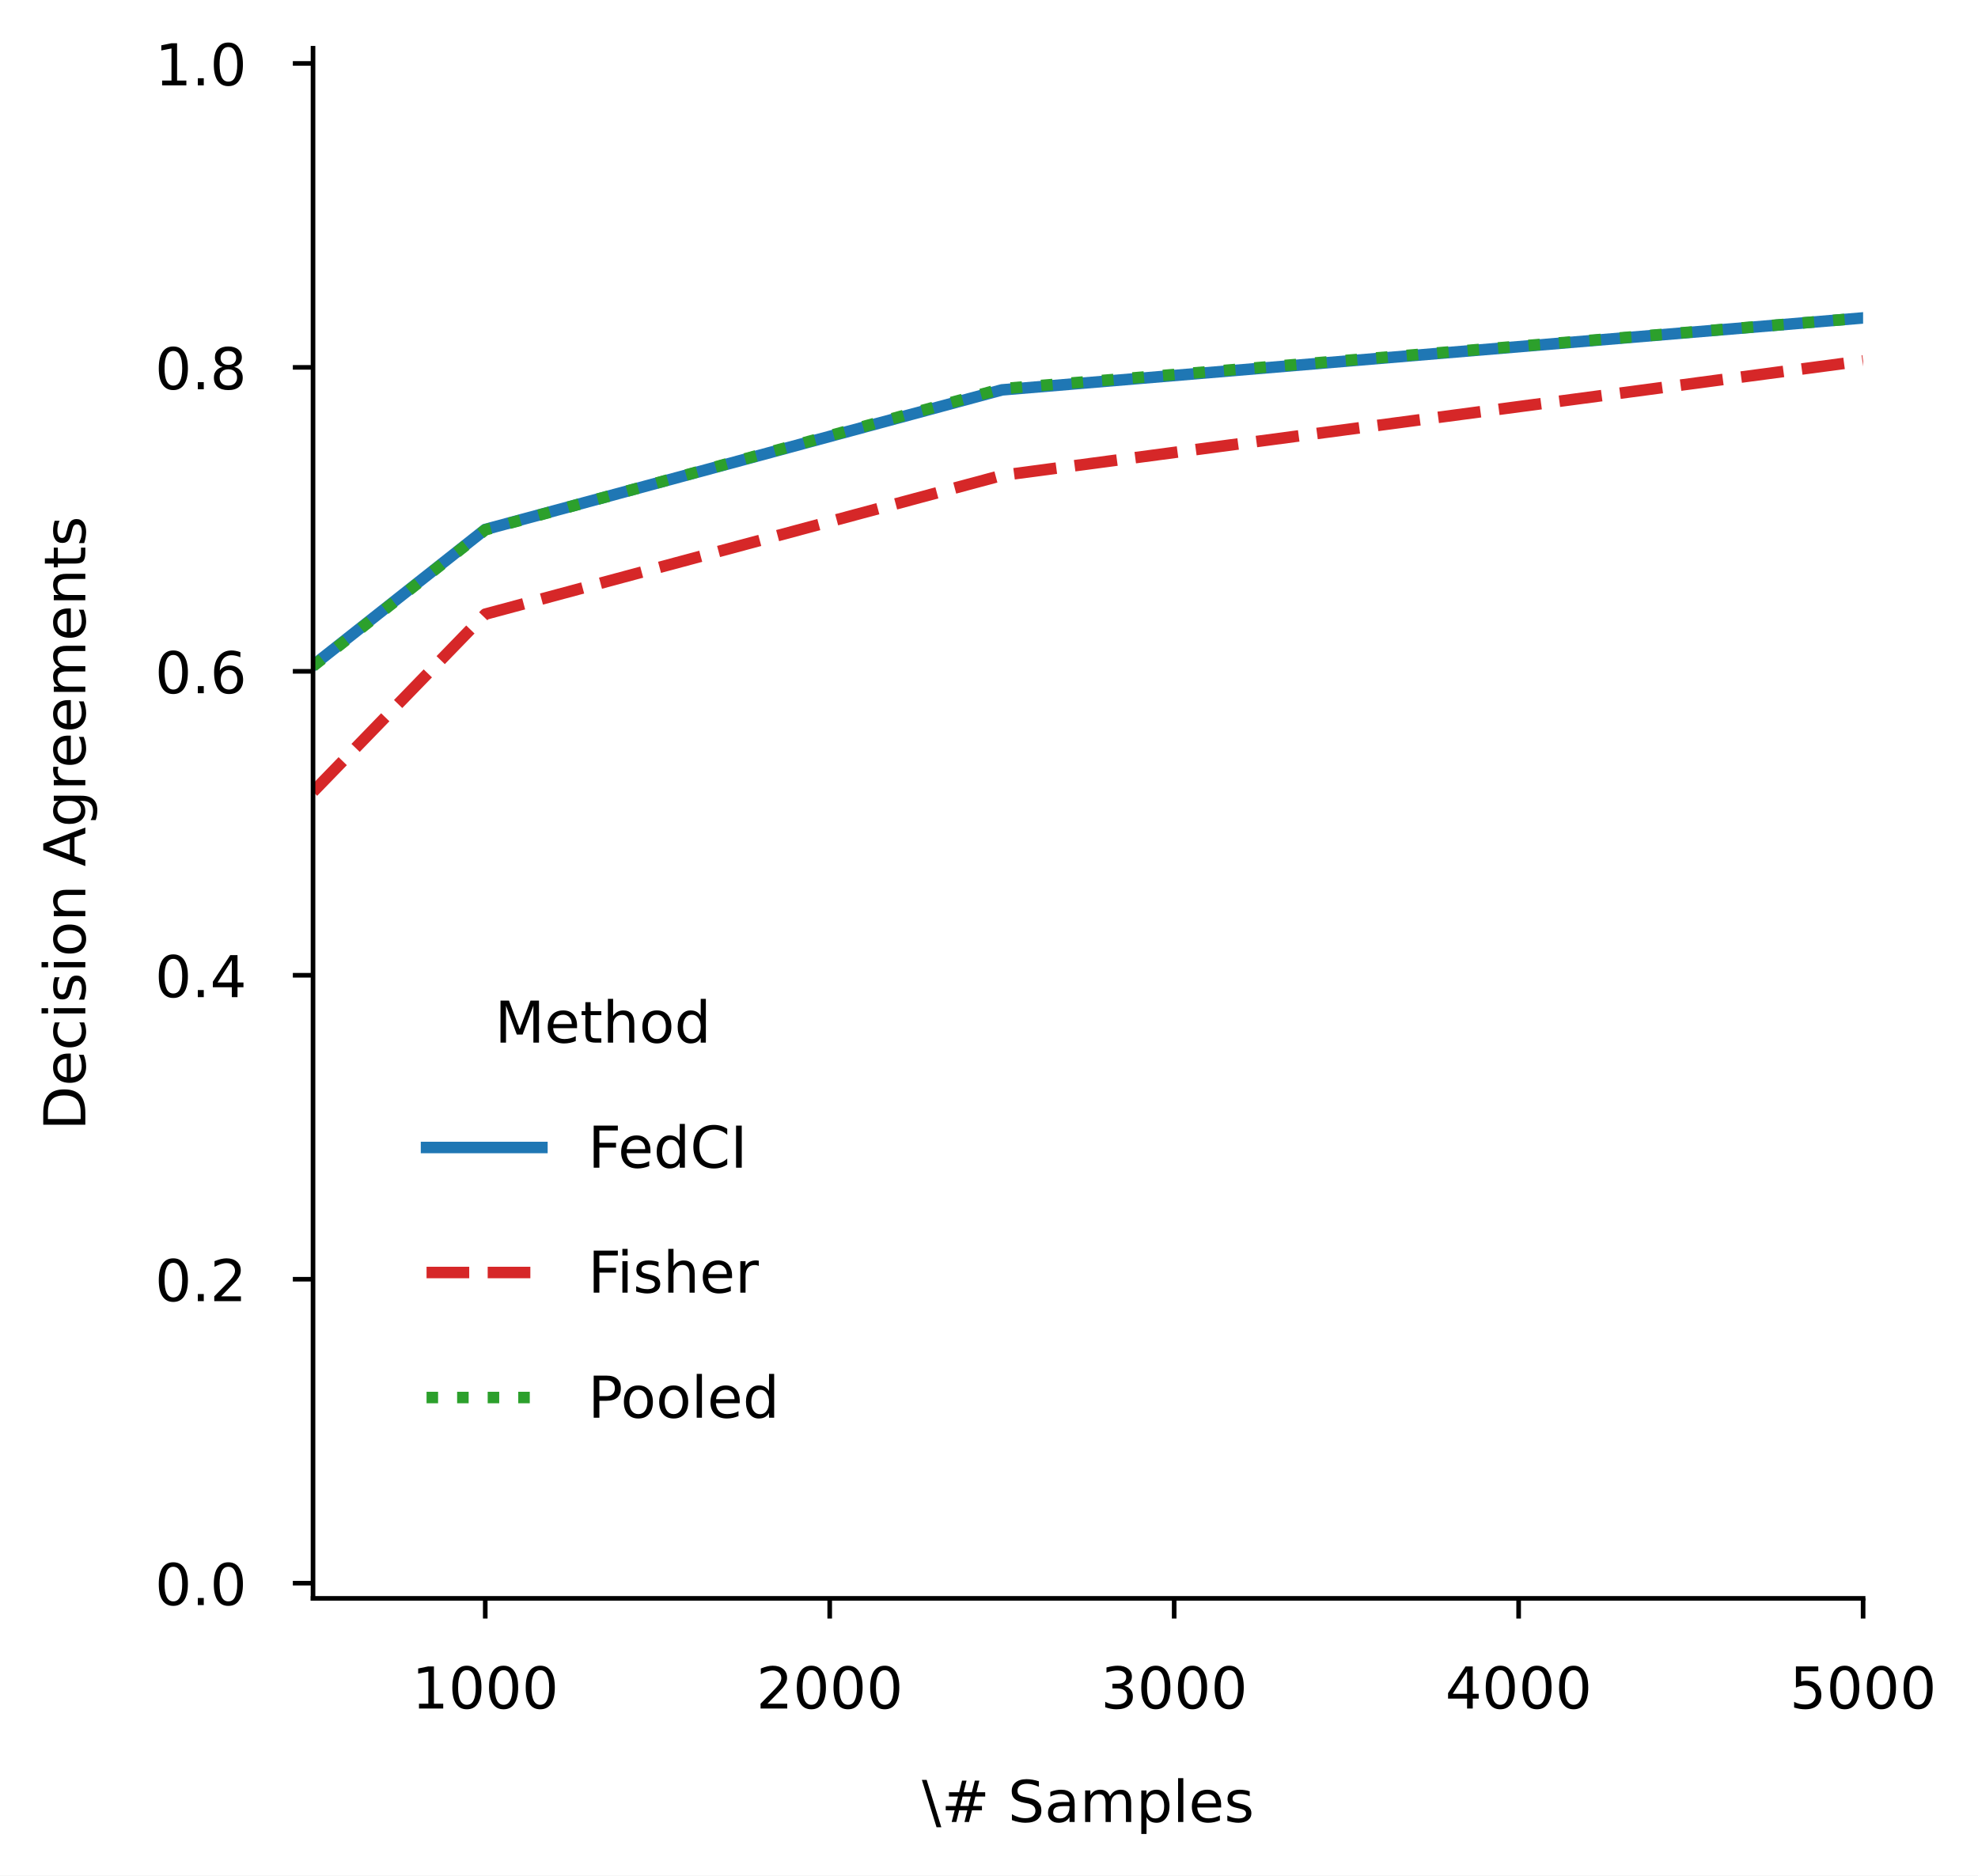
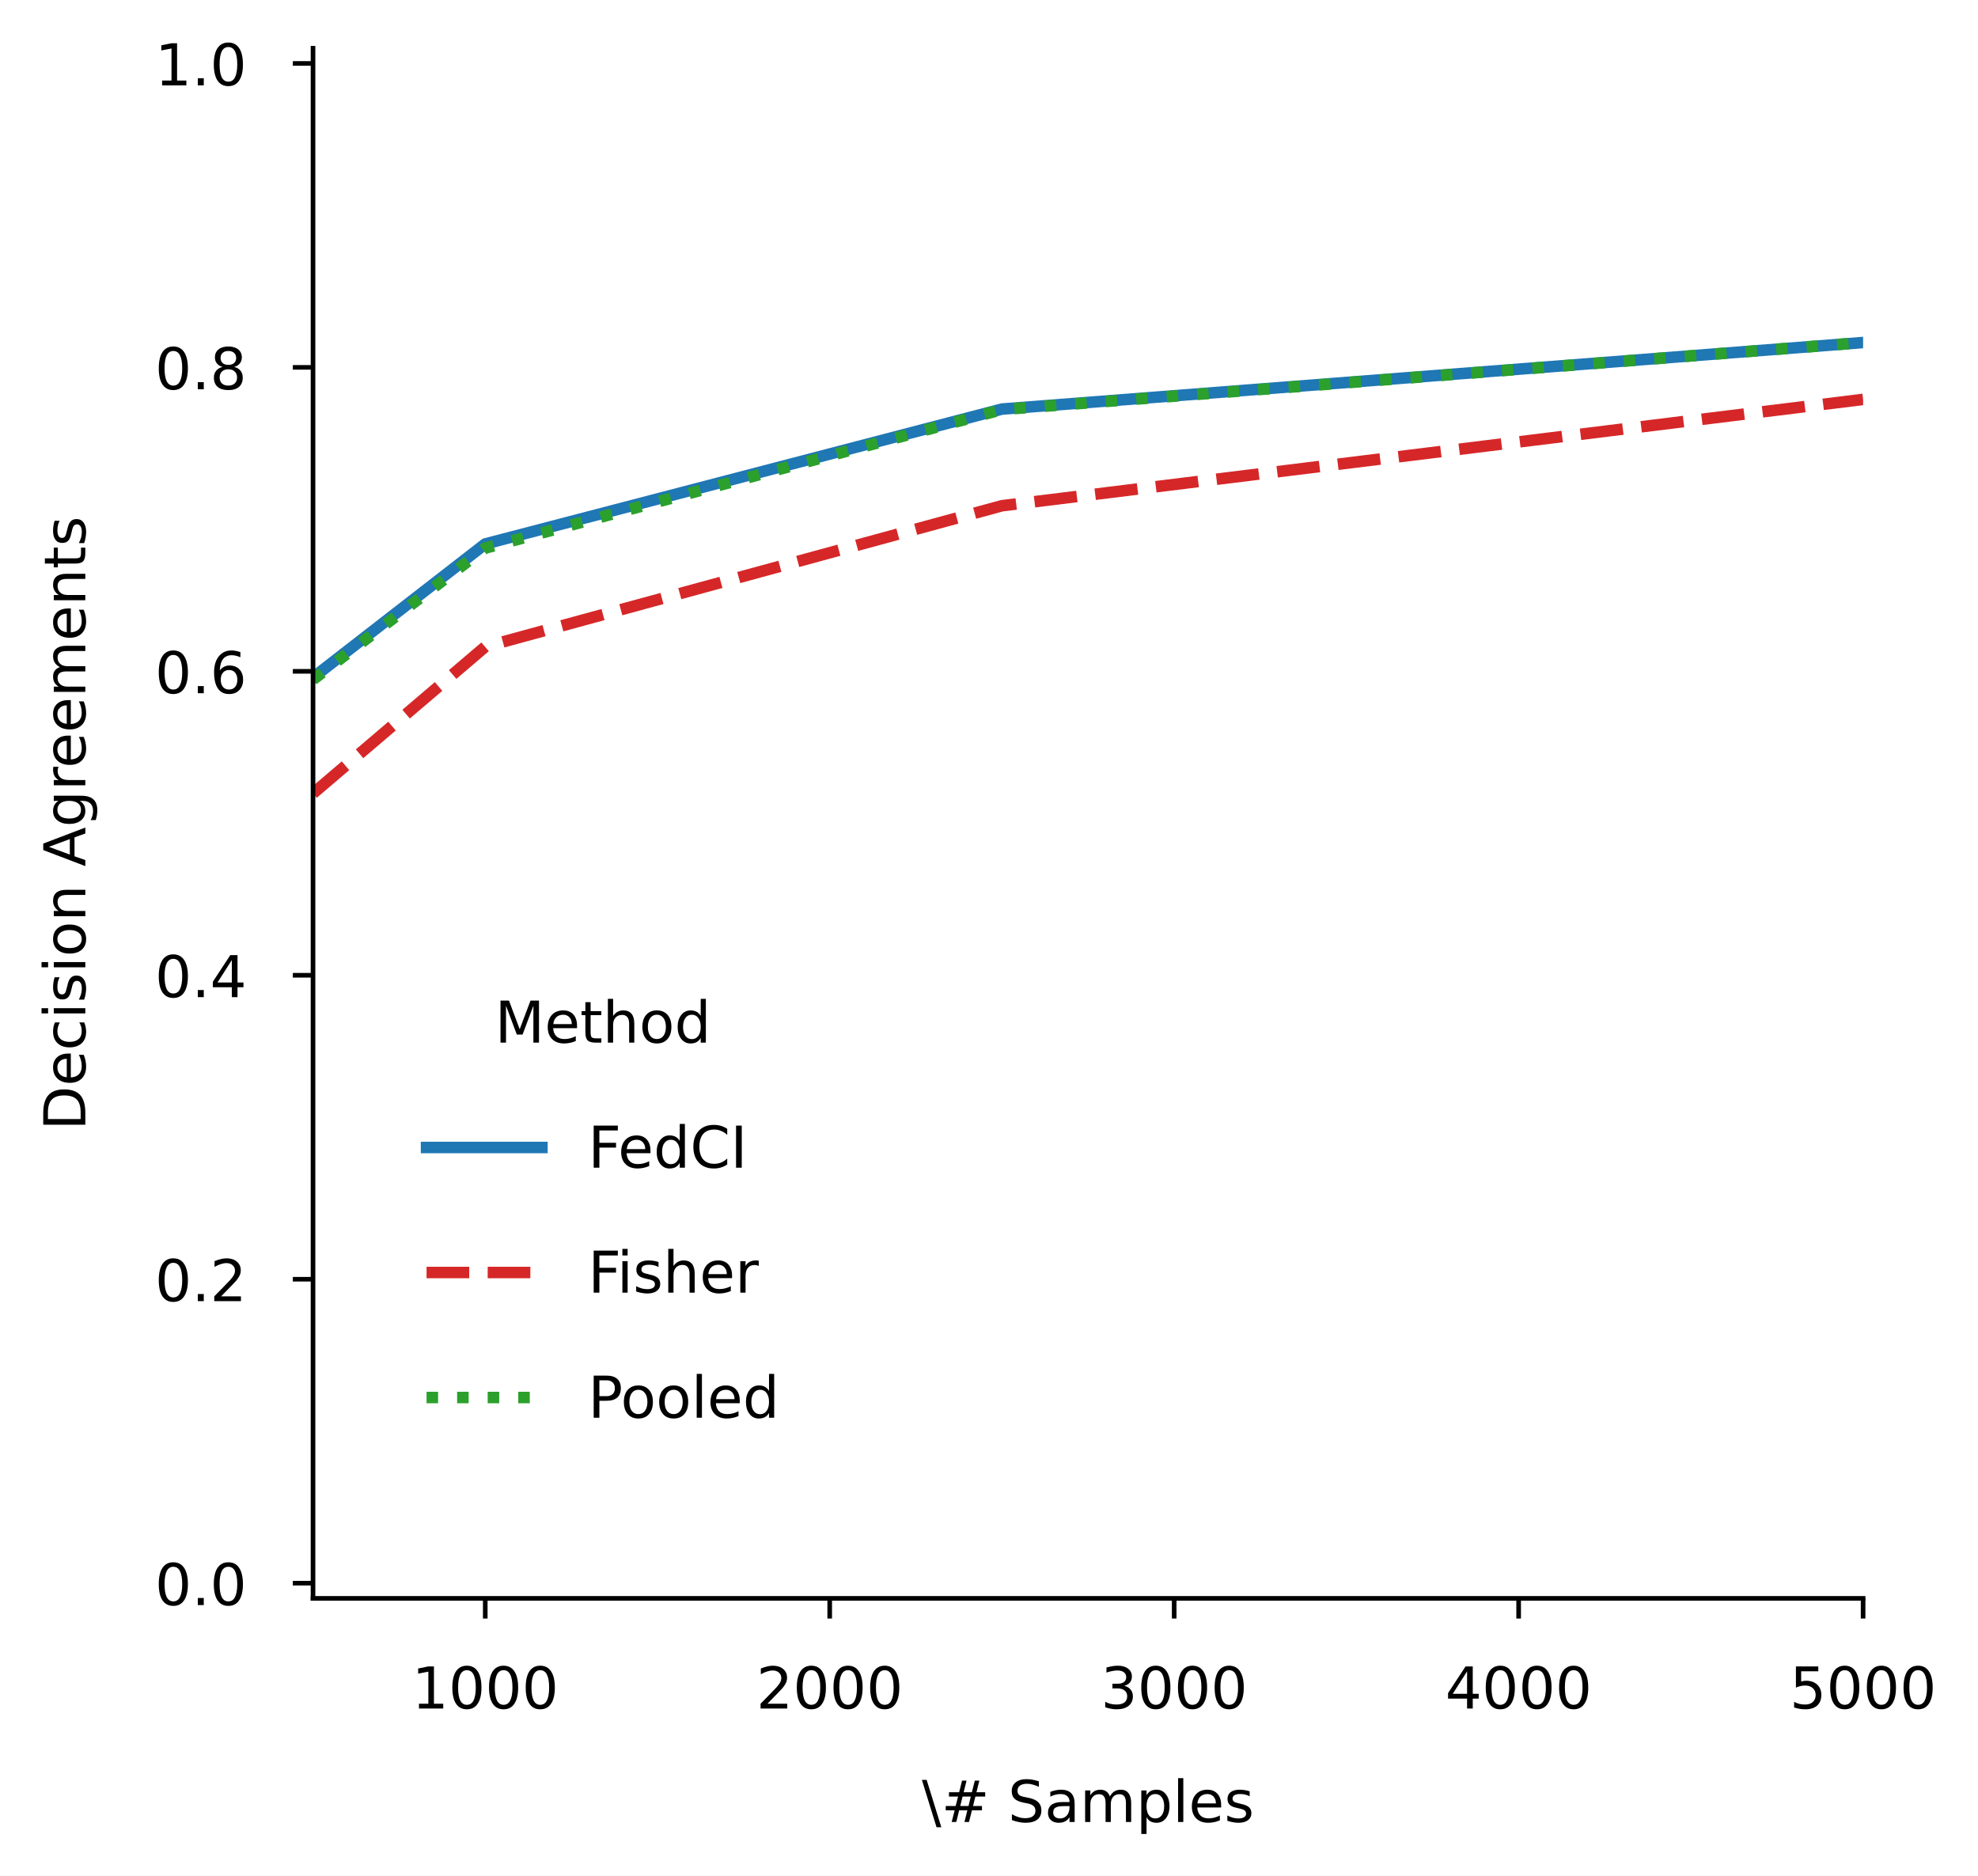
<svg xmlns="http://www.w3.org/2000/svg" xmlns:xlink="http://www.w3.org/1999/xlink" width="343.006pt" height="325.22pt" viewBox="0 0 343.006 325.22" version="1.1">
  <defs>
    <style type="text/css">*{stroke-linejoin: round; stroke-linecap: butt}</style>
  </defs>
  <g id="figure_1">
    <g id="patch_1">
      <path d="M -0 325.22  L 343.006 325.22  L 343.006 0  L -0 0  z " style="fill: #ffffff" />
    </g>
    <g id="axes_1">
      <g id="patch_2">
        <path d="M 54.281 277.164  L 323.081 277.164  L 323.081 8.364  L 54.281 8.364  z " style="fill: #ffffff" />
      </g>
      <g id="line2d_1">
-         <path d="M 54.281 115.391  L 84.148 91.809  L 173.748 67.608  L 323.081 55.128  " clip-path="url(#p89c8f934f5)" style="fill: none; stroke: #1f77b4; stroke-width: 2; stroke-linecap: square" />
+         <path d="M 54.281 117.492  L 84.148 94.319  L 173.748 70.933  L 323.081 59.395  " clip-path="url(#p4d5ed59796)" style="fill: none; stroke: #1f77b4; stroke-width: 2; stroke-linecap: square" />
      </g>
      <g id="line2d_2">
-         <path d="M 54.281 137.301  L 84.148 106.496  L 173.748 82.432  L 323.081 62.574  " clip-path="url(#p89c8f934f5)" style="fill: none; stroke-dasharray: 7.4,3.2; stroke-dashoffset: 0; stroke: #d62728; stroke-width: 2" />
+         <path d="M 54.281 137.583  L 84.148 112.141  L 173.748 87.697  L 323.081 69.257  " clip-path="url(#p4d5ed59796)" style="fill: none; stroke-dasharray: 7.4,3.2; stroke-dashoffset: 0; stroke: #d62728; stroke-width: 2" />
      </g>
      <g id="matplotlib.axis_1">
        <g id="xtick_1">
          <g id="line2d_3">
            <defs>
-               <path id="md63446f70f" d="M 0 0  L 0 3.5  " style="stroke: #000000; stroke-width: 0.8" />
+               <path id="m90d566de95" d="M 0 0  L 0 3.5  " style="stroke: #000000; stroke-width: 0.8" />
            </defs>
            <g>
-               <use xlink:href="#md63446f70f" x="84.148" y="277.164" style="stroke: #000000; stroke-width: 0.8" />
+               <use xlink:href="#m90d566de95" x="84.148" y="277.164" style="stroke: #000000; stroke-width: 0.8" />
            </g>
          </g>
          <g id="text_1">
            <text style="font-size: 10px; font-family: 'DejaVu Sans', 'Bitstream Vera Sans', 'Computer Modern Sans Serif', 'Lucida Grande', 'Verdana', 'Geneva', 'Lucid', 'Arial', 'Helvetica', 'Avant Garde', sans-serif; text-anchor: middle" x="84.148" y="296.262" transform="rotate(-0 84.14792 296.2624)">1000</text>
          </g>
        </g>
        <g id="xtick_2">
          <g id="line2d_4">
            <g>
-               <use xlink:href="#md63446f70f" x="143.881" y="277.164" style="stroke: #000000; stroke-width: 0.8" />
+               <use xlink:href="#m90d566de95" x="143.881" y="277.164" style="stroke: #000000; stroke-width: 0.8" />
            </g>
          </g>
          <g id="text_2">
            <text style="font-size: 10px; font-family: 'DejaVu Sans', 'Bitstream Vera Sans', 'Computer Modern Sans Serif', 'Lucida Grande', 'Verdana', 'Geneva', 'Lucid', 'Arial', 'Helvetica', 'Avant Garde', sans-serif; text-anchor: middle" x="143.881" y="296.262" transform="rotate(-0 143.8812 296.2624)">2000</text>
          </g>
        </g>
        <g id="xtick_3">
          <g id="line2d_5">
            <g>
-               <use xlink:href="#md63446f70f" x="203.615" y="277.164" style="stroke: #000000; stroke-width: 0.8" />
+               <use xlink:href="#m90d566de95" x="203.615" y="277.164" style="stroke: #000000; stroke-width: 0.8" />
            </g>
          </g>
          <g id="text_3">
            <text style="font-size: 10px; font-family: 'DejaVu Sans', 'Bitstream Vera Sans', 'Computer Modern Sans Serif', 'Lucida Grande', 'Verdana', 'Geneva', 'Lucid', 'Arial', 'Helvetica', 'Avant Garde', sans-serif; text-anchor: middle" x="203.615" y="296.262" transform="rotate(-0 203.6146 296.2624)">3000</text>
          </g>
        </g>
        <g id="xtick_4">
          <g id="line2d_6">
            <g>
-               <use xlink:href="#md63446f70f" x="263.348" y="277.164" style="stroke: #000000; stroke-width: 0.8" />
+               <use xlink:href="#m90d566de95" x="263.348" y="277.164" style="stroke: #000000; stroke-width: 0.8" />
            </g>
          </g>
          <g id="text_4">
            <text style="font-size: 10px; font-family: 'DejaVu Sans', 'Bitstream Vera Sans', 'Computer Modern Sans Serif', 'Lucida Grande', 'Verdana', 'Geneva', 'Lucid', 'Arial', 'Helvetica', 'Avant Garde', sans-serif; text-anchor: middle" x="263.348" y="296.262" transform="rotate(-0 263.3479 296.2624)">4000</text>
          </g>
        </g>
        <g id="xtick_5">
          <g id="line2d_7">
            <g>
-               <use xlink:href="#md63446f70f" x="323.081" y="277.164" style="stroke: #000000; stroke-width: 0.8" />
+               <use xlink:href="#m90d566de95" x="323.081" y="277.164" style="stroke: #000000; stroke-width: 0.8" />
            </g>
          </g>
          <g id="text_5">
            <text style="font-size: 10px; font-family: 'DejaVu Sans', 'Bitstream Vera Sans', 'Computer Modern Sans Serif', 'Lucida Grande', 'Verdana', 'Geneva', 'Lucid', 'Arial', 'Helvetica', 'Avant Garde', sans-serif; text-anchor: middle" x="323.081" y="296.262" transform="rotate(-0 323.0813 296.2624)">5000</text>
          </g>
        </g>
        <g id="text_6">
          <text style="font-size: 10px; font-family: 'DejaVu Sans', 'Bitstream Vera Sans', 'Computer Modern Sans Serif', 'Lucida Grande', 'Verdana', 'Geneva', 'Lucid', 'Arial', 'Helvetica', 'Avant Garde', sans-serif; text-anchor: middle" x="188.681" y="315.94" transform="rotate(-0 188.6813 315.9405)">\# Samples</text>
        </g>
      </g>
      <g id="matplotlib.axis_2">
        <g id="ytick_1">
          <g id="line2d_8">
            <defs>
-               <path id="mbc42aad88d" d="M 0 0  L -3.5 0  " style="stroke: #000000; stroke-width: 0.8" />
+               <path id="mb2ef3365e0" d="M 0 0  L -3.5 0  " style="stroke: #000000; stroke-width: 0.8" />
            </defs>
            <g>
-               <use xlink:href="#mbc42aad88d" x="54.281" y="274.529" style="stroke: #000000; stroke-width: 0.8" />
+               <use xlink:href="#mb2ef3365e0" x="54.281" y="274.529" style="stroke: #000000; stroke-width: 0.8" />
            </g>
          </g>
          <g id="text_7">
            <text style="font-size: 10px; font-family: 'DejaVu Sans', 'Bitstream Vera Sans', 'Computer Modern Sans Serif', 'Lucida Grande', 'Verdana', 'Geneva', 'Lucid', 'Arial', 'Helvetica', 'Avant Garde', sans-serif; text-anchor: end" x="42.781" y="278.328" transform="rotate(-0 42.78125 278.3278)">0.0</text>
          </g>
        </g>
        <g id="ytick_2">
          <g id="line2d_9">
            <g>
-               <use xlink:href="#mbc42aad88d" x="54.281" y="221.823" style="stroke: #000000; stroke-width: 0.8" />
+               <use xlink:href="#mb2ef3365e0" x="54.281" y="221.823" style="stroke: #000000; stroke-width: 0.8" />
            </g>
          </g>
          <g id="text_8">
            <text style="font-size: 10px; font-family: 'DejaVu Sans', 'Bitstream Vera Sans', 'Computer Modern Sans Serif', 'Lucida Grande', 'Verdana', 'Geneva', 'Lucid', 'Arial', 'Helvetica', 'Avant Garde', sans-serif; text-anchor: end" x="42.781" y="225.622" transform="rotate(-0 42.78125 225.622)">0.2</text>
          </g>
        </g>
        <g id="ytick_3">
          <g id="line2d_10">
            <g>
-               <use xlink:href="#mbc42aad88d" x="54.281" y="169.117" style="stroke: #000000; stroke-width: 0.8" />
+               <use xlink:href="#mb2ef3365e0" x="54.281" y="169.117" style="stroke: #000000; stroke-width: 0.8" />
            </g>
          </g>
          <g id="text_9">
            <text style="font-size: 10px; font-family: 'DejaVu Sans', 'Bitstream Vera Sans', 'Computer Modern Sans Serif', 'Lucida Grande', 'Verdana', 'Geneva', 'Lucid', 'Arial', 'Helvetica', 'Avant Garde', sans-serif; text-anchor: end" x="42.781" y="172.916" transform="rotate(-0 42.78125 172.9161)">0.4</text>
          </g>
        </g>
        <g id="ytick_4">
          <g id="line2d_11">
            <g>
-               <use xlink:href="#mbc42aad88d" x="54.281" y="116.411" style="stroke: #000000; stroke-width: 0.8" />
+               <use xlink:href="#mb2ef3365e0" x="54.281" y="116.411" style="stroke: #000000; stroke-width: 0.8" />
            </g>
          </g>
          <g id="text_10">
            <text style="font-size: 10px; font-family: 'DejaVu Sans', 'Bitstream Vera Sans', 'Computer Modern Sans Serif', 'Lucida Grande', 'Verdana', 'Geneva', 'Lucid', 'Arial', 'Helvetica', 'Avant Garde', sans-serif; text-anchor: end" x="42.781" y="120.21" transform="rotate(-0 42.78125 120.2102)">0.6</text>
          </g>
        </g>
        <g id="ytick_5">
          <g id="line2d_12">
            <g>
-               <use xlink:href="#mbc42aad88d" x="54.281" y="63.705" style="stroke: #000000; stroke-width: 0.8" />
+               <use xlink:href="#mb2ef3365e0" x="54.281" y="63.705" style="stroke: #000000; stroke-width: 0.8" />
            </g>
          </g>
          <g id="text_11">
            <text style="font-size: 10px; font-family: 'DejaVu Sans', 'Bitstream Vera Sans', 'Computer Modern Sans Serif', 'Lucida Grande', 'Verdana', 'Geneva', 'Lucid', 'Arial', 'Helvetica', 'Avant Garde', sans-serif; text-anchor: end" x="42.781" y="67.504" transform="rotate(-0 42.78125 67.50432)">0.8</text>
          </g>
        </g>
        <g id="ytick_6">
          <g id="line2d_13">
            <g>
-               <use xlink:href="#mbc42aad88d" x="54.281" y="10.999" style="stroke: #000000; stroke-width: 0.8" />
+               <use xlink:href="#mb2ef3365e0" x="54.281" y="10.999" style="stroke: #000000; stroke-width: 0.8" />
            </g>
          </g>
          <g id="text_12">
            <text style="font-size: 10px; font-family: 'DejaVu Sans', 'Bitstream Vera Sans', 'Computer Modern Sans Serif', 'Lucida Grande', 'Verdana', 'Geneva', 'Lucid', 'Arial', 'Helvetica', 'Avant Garde', sans-serif; text-anchor: end" x="42.781" y="14.798" transform="rotate(-0 42.78125 14.79844)">1.0</text>
          </g>
        </g>
        <g id="text_13">
          <text style="font-size: 10px; font-family: 'DejaVu Sans', 'Bitstream Vera Sans', 'Computer Modern Sans Serif', 'Lucida Grande', 'Verdana', 'Geneva', 'Lucid', 'Arial', 'Helvetica', 'Avant Garde', sans-serif; text-anchor: middle" x="14.798" y="142.764" transform="rotate(-90 14.79844 142.7639)">Decision Agreements</text>
        </g>
      </g>
      <g id="line2d_14">
-         <path d="M 54.281 115.528  L 84.148 91.878  L 173.748 67.401  L 323.081 55.128  " clip-path="url(#p89c8f934f5)" style="fill: none; stroke-dasharray: 2,3.3; stroke-dashoffset: 0; stroke: #2ca02c; stroke-width: 2" />
+         <path d="M 54.281 117.853  L 84.148 95.043  L 173.748 71.023  L 323.081 59.395  " clip-path="url(#p4d5ed59796)" style="fill: none; stroke-dasharray: 2,3.3; stroke-dashoffset: 0; stroke: #2ca02c; stroke-width: 2" />
      </g>
      <g id="patch_3">
        <path d="M 54.281 277.164  L 54.281 8.364  " style="fill: none; stroke: #000000; stroke-width: 0.8; stroke-linejoin: miter; stroke-linecap: square" />
      </g>
      <g id="patch_4">
        <path d="M 54.281 277.164  L 323.081 277.164  " style="fill: none; stroke: #000000; stroke-width: 0.8; stroke-linejoin: miter; stroke-linecap: square" />
      </g>
      <g id="legend_1">
        <g id="text_14">
          <text style="font-size: 10px; font-family: 'DejaVu Sans', 'Bitstream Vera Sans', 'Computer Modern Sans Serif', 'Lucida Grande', 'Verdana', 'Geneva', 'Lucid', 'Arial', 'Helvetica', 'Avant Garde', sans-serif; text-anchor: start" x="85.808" y="180.802" transform="rotate(-0 85.80831 180.8024)">Method</text>
        </g>
        <g id="line2d_15">
          <path d="M 73.969 198.98  L 83.969 198.98  L 93.969 198.98  " style="fill: none; stroke: #1f77b4; stroke-width: 2; stroke-linecap: square" />
        </g>
        <g id="text_15">
          <text style="font-size: 10px; font-family: 'DejaVu Sans', 'Bitstream Vera Sans', 'Computer Modern Sans Serif', 'Lucida Grande', 'Verdana', 'Geneva', 'Lucid', 'Arial', 'Helvetica', 'Avant Garde', sans-serif; text-anchor: start" x="101.969" y="202.48" transform="rotate(-0 101.9693 202.4805)">FedCI</text>
        </g>
        <g id="line2d_16">
          <path d="M 73.969 220.659  L 83.969 220.659  L 93.969 220.659  " style="fill: none; stroke-dasharray: 7.4,3.2; stroke-dashoffset: 0; stroke: #d62728; stroke-width: 2" />
        </g>
        <g id="text_16">
          <text style="font-size: 10px; font-family: 'DejaVu Sans', 'Bitstream Vera Sans', 'Computer Modern Sans Serif', 'Lucida Grande', 'Verdana', 'Geneva', 'Lucid', 'Arial', 'Helvetica', 'Avant Garde', sans-serif; text-anchor: start" x="101.969" y="224.159" transform="rotate(-0 101.9693 224.1586)">Fisher</text>
        </g>
        <g id="line2d_17">
          <path d="M 73.969 242.337  L 83.969 242.337  L 93.969 242.337  " style="fill: none; stroke-dasharray: 2,3.3; stroke-dashoffset: 0; stroke: #2ca02c; stroke-width: 2" />
        </g>
        <g id="text_17">
          <text style="font-size: 10px; font-family: 'DejaVu Sans', 'Bitstream Vera Sans', 'Computer Modern Sans Serif', 'Lucida Grande', 'Verdana', 'Geneva', 'Lucid', 'Arial', 'Helvetica', 'Avant Garde', sans-serif; text-anchor: start" x="101.969" y="245.837" transform="rotate(-0 101.9693 245.8367)">Pooled</text>
        </g>
      </g>
    </g>
  </g>
  <defs>
-     <clipPath id="p89c8f934f5">
+     <clipPath id="p4d5ed59796">
      <rect x="54.281" y="8.364" width="268.8" height="268.8" />
    </clipPath>
  </defs>
</svg>
